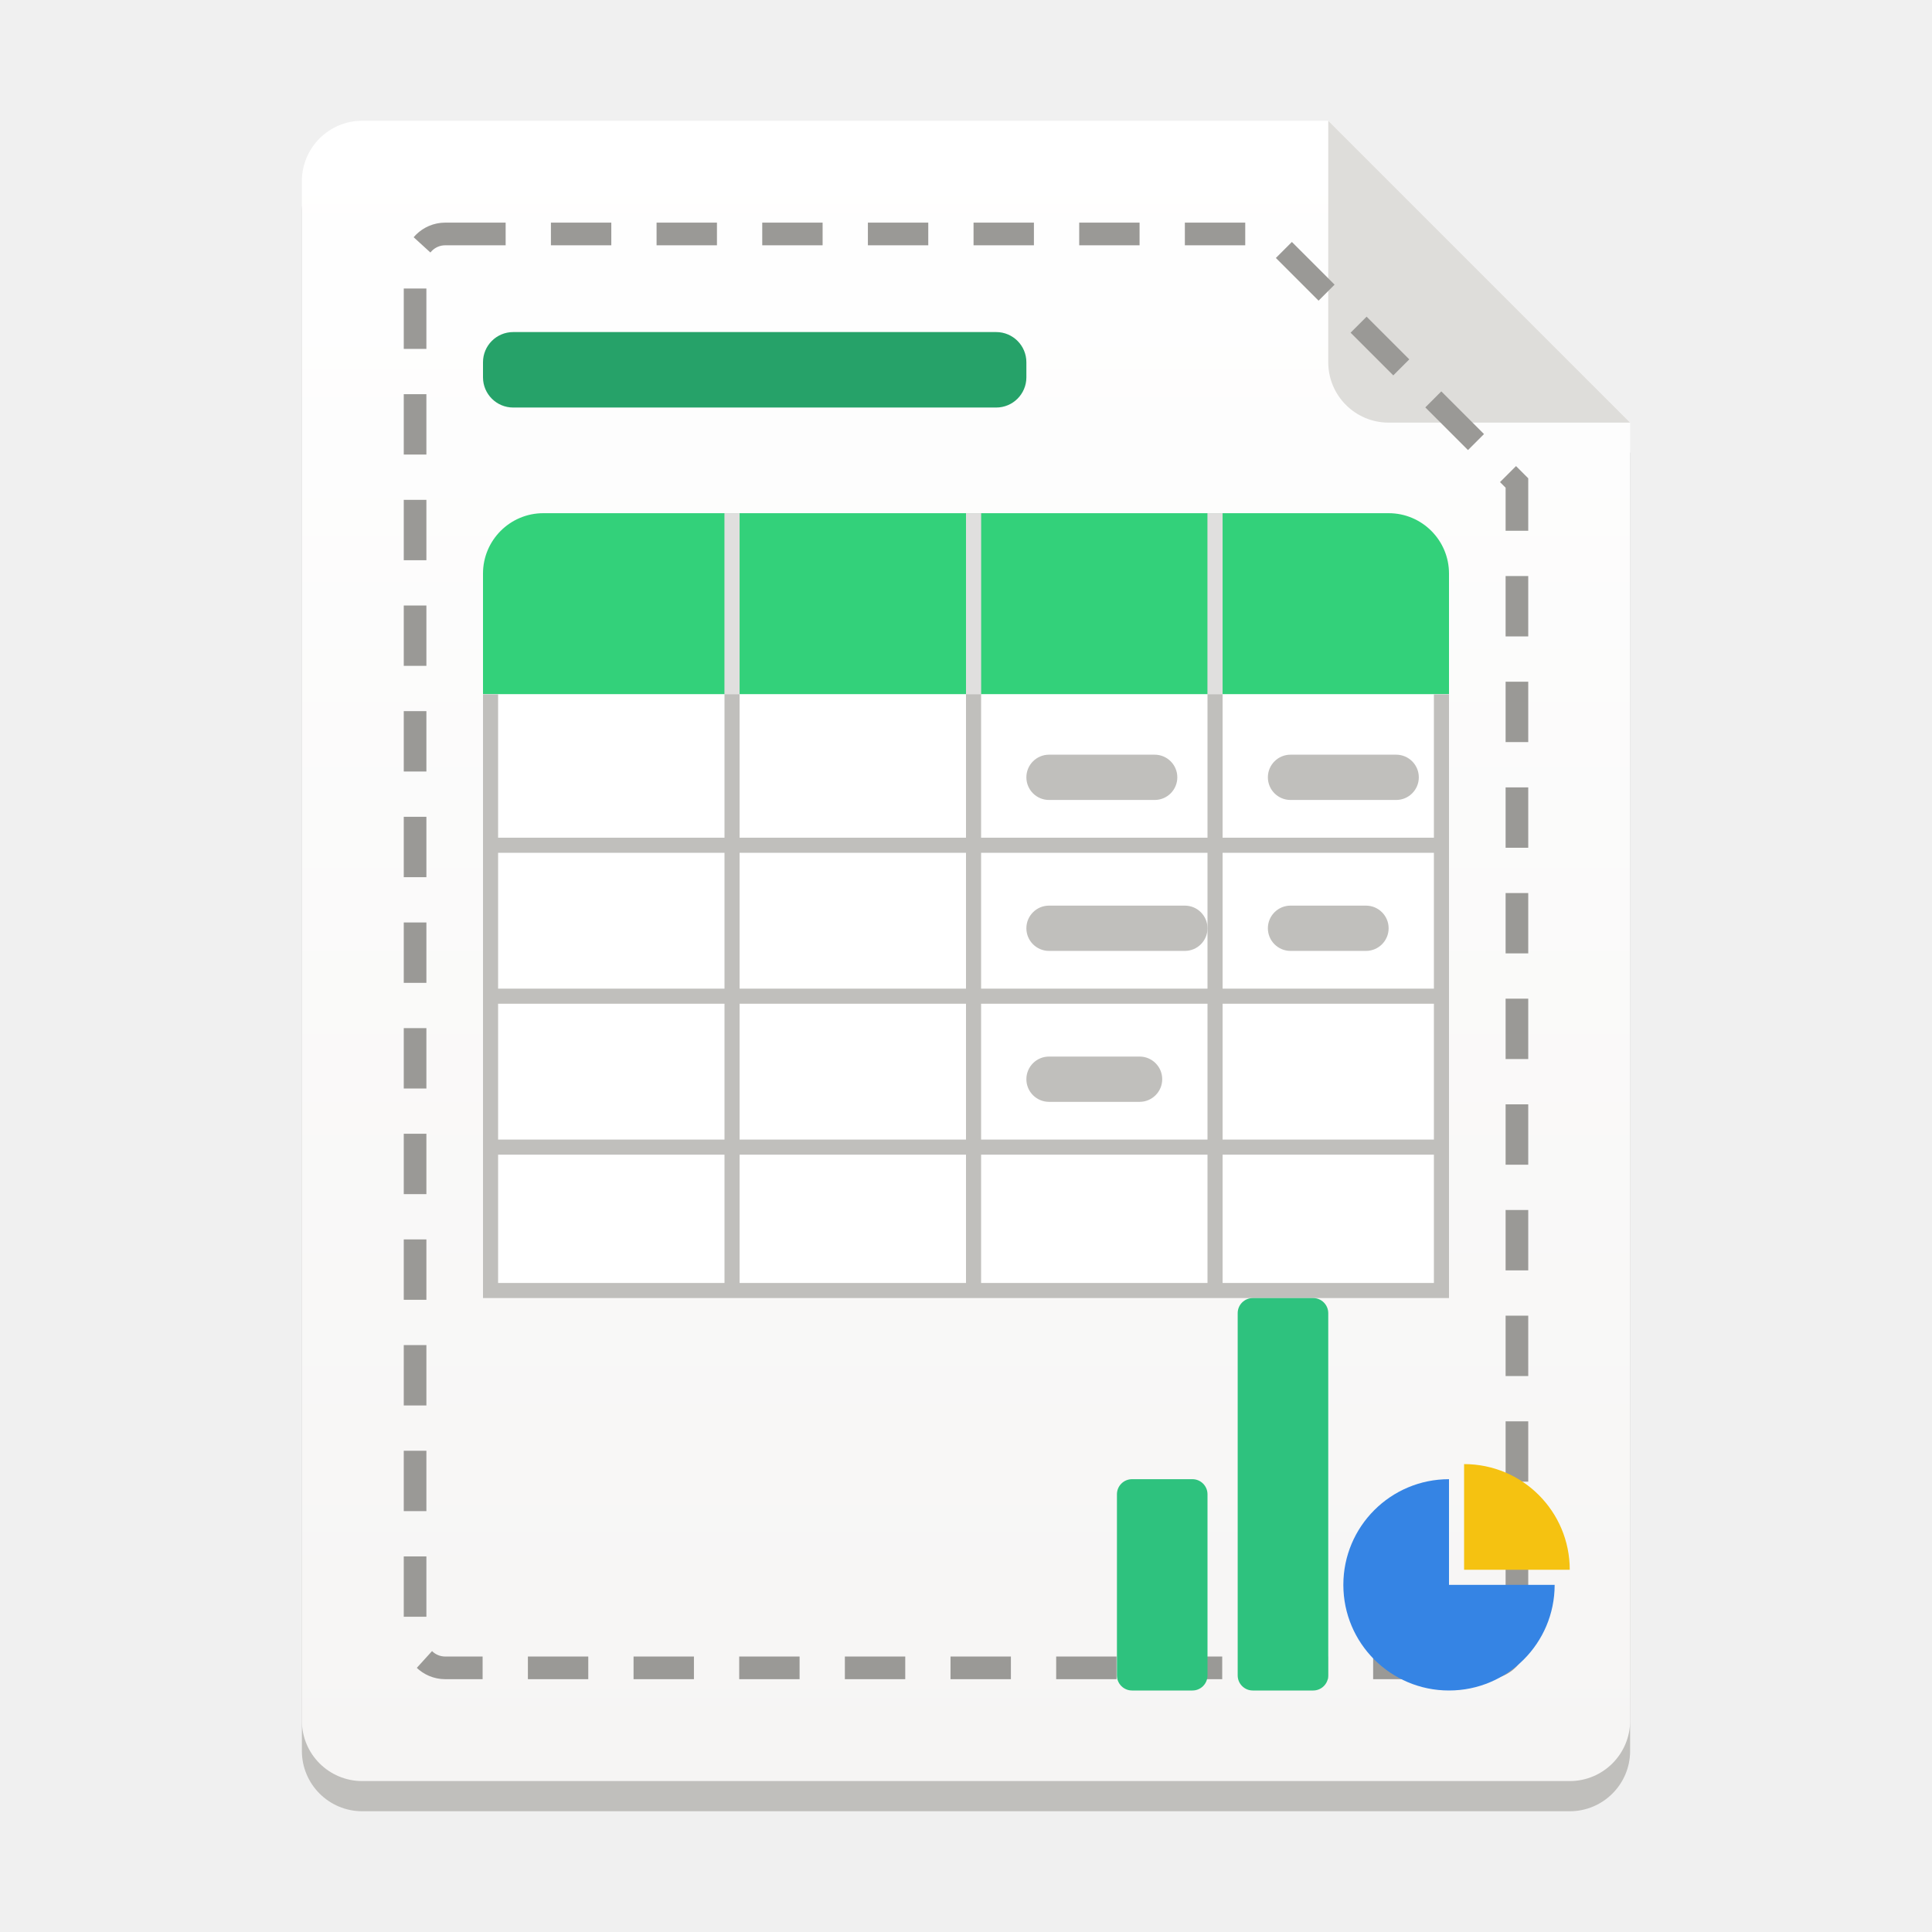
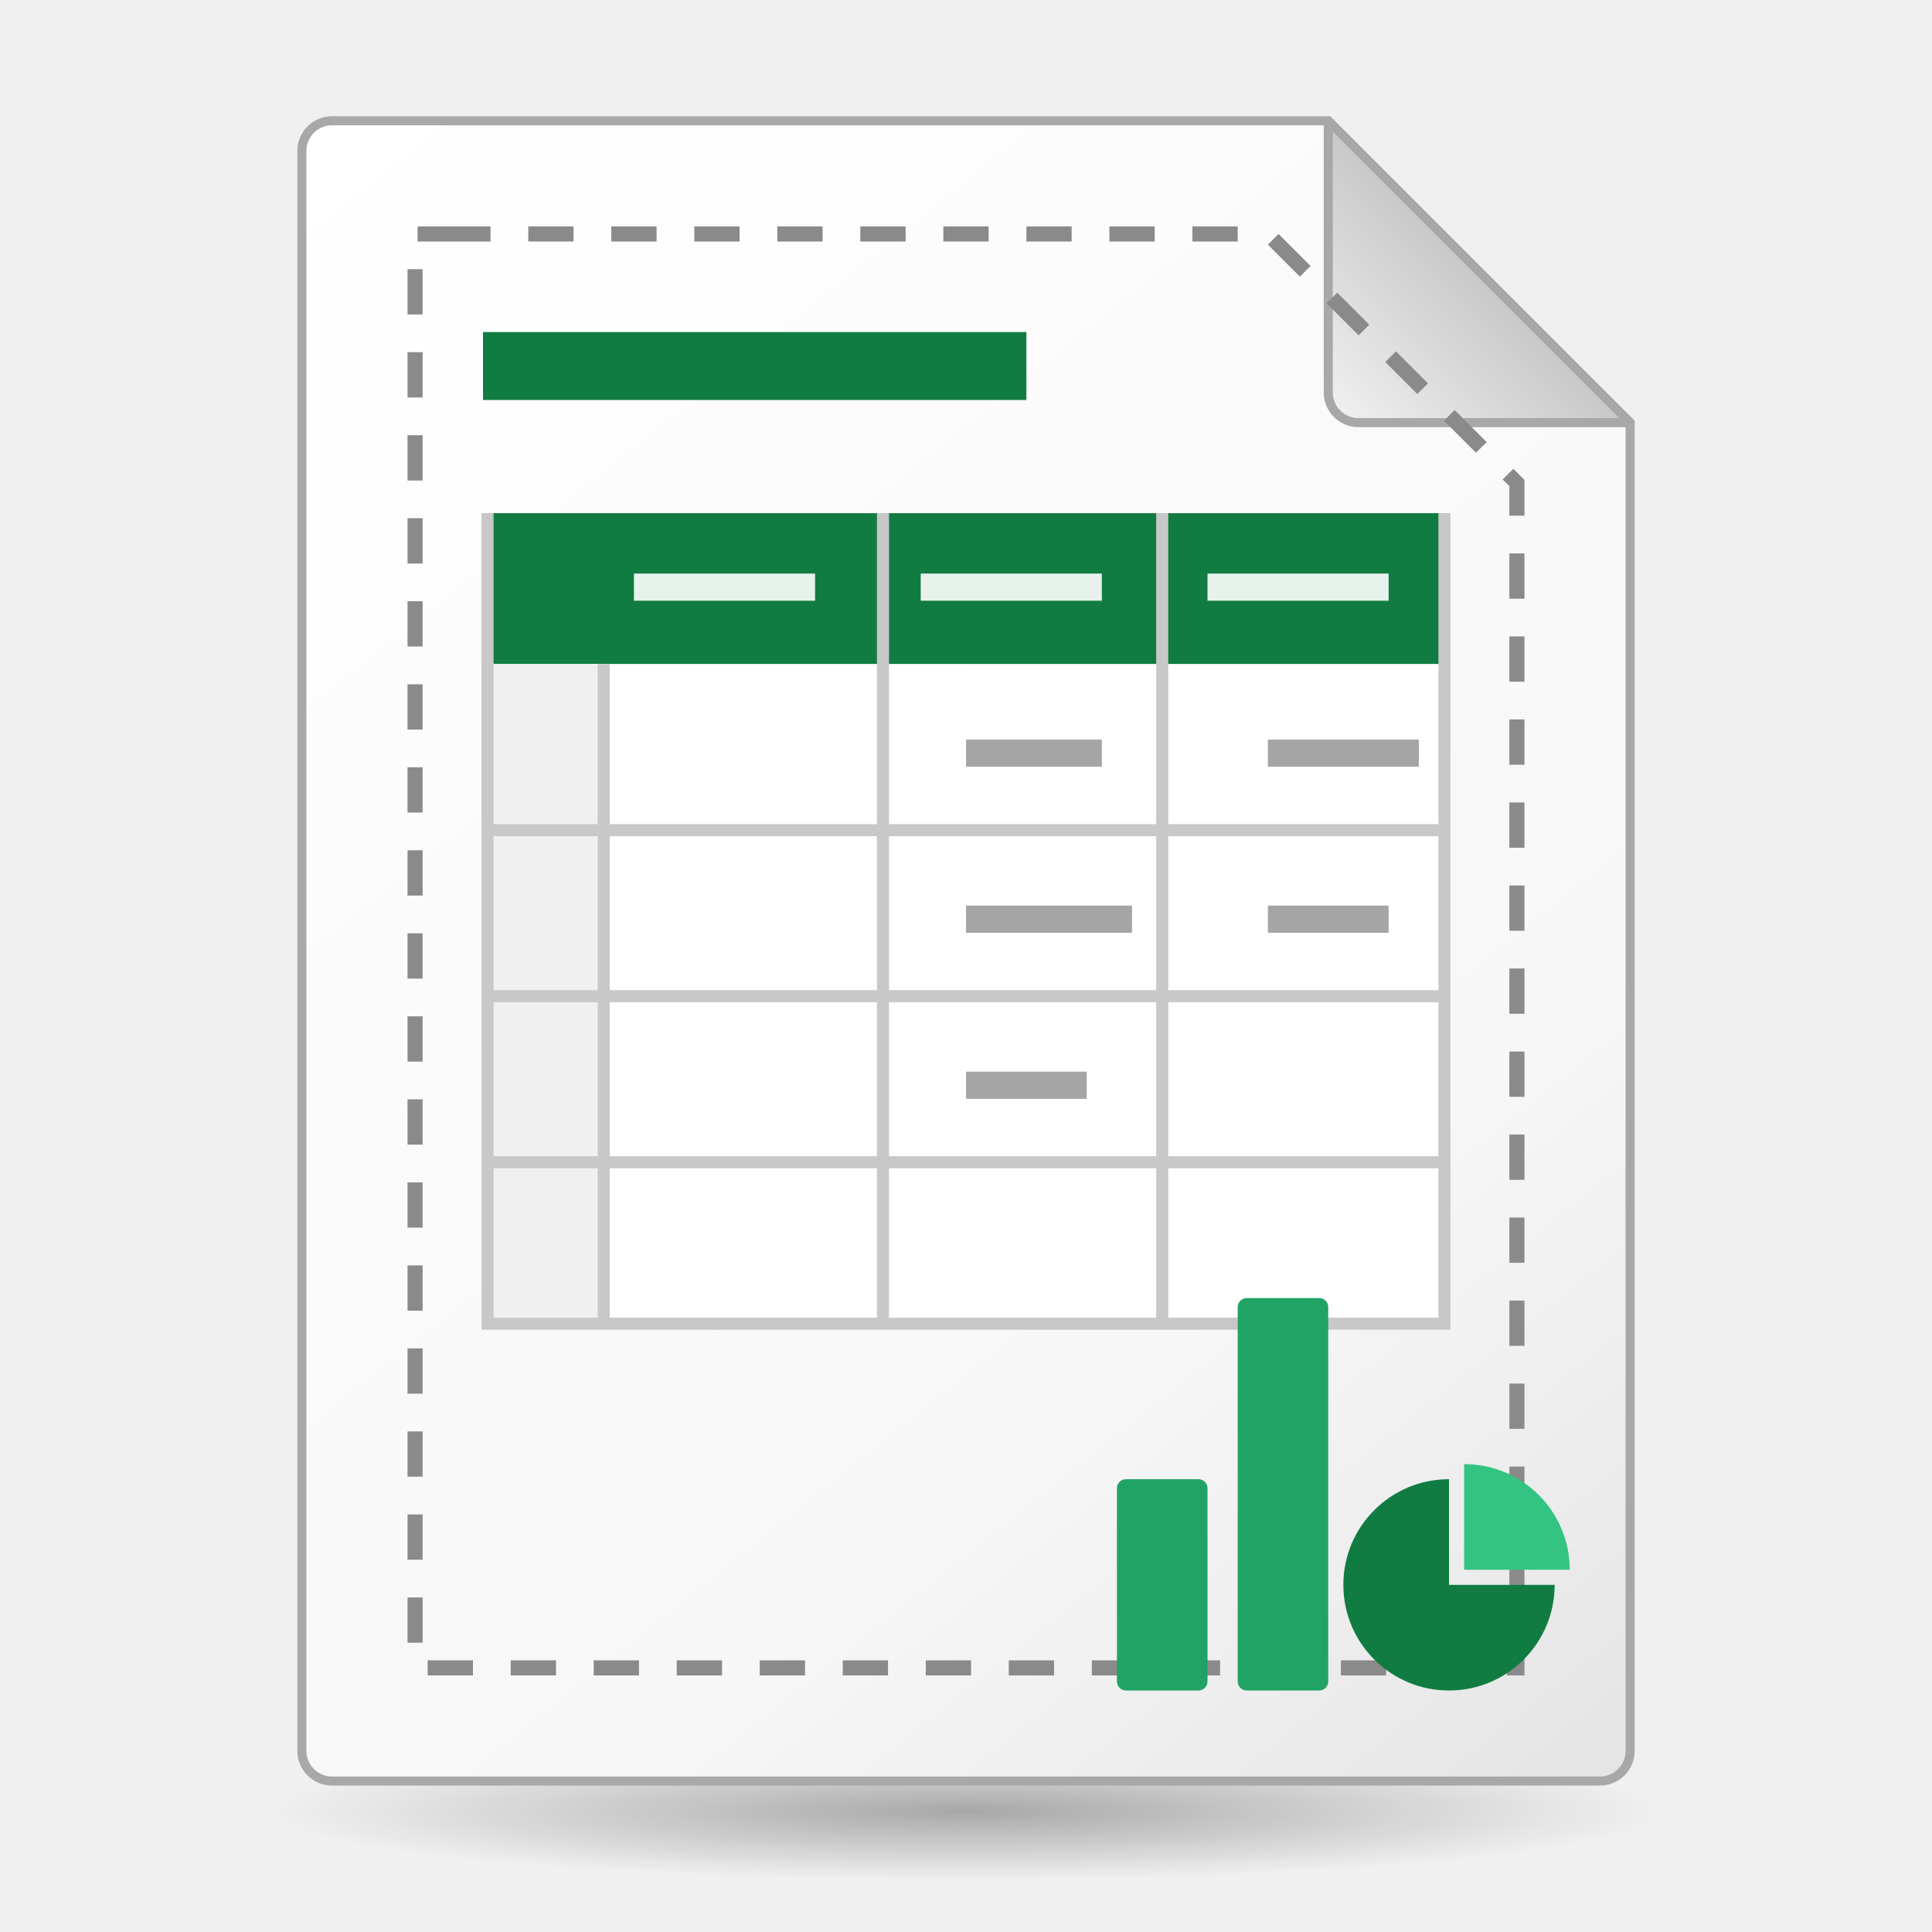
<svg xmlns="http://www.w3.org/2000/svg" width="128" height="128" viewBox="0 0 128 128">
  <defs>
-     <linearGradient id="paper" x1="0" y1="8" x2="0" y2="118" gradientUnits="userSpaceOnUse">
+     <linearGradient id="paper" x1="20" y1="8" x2="108" y2="118" gradientUnits="userSpaceOnUse">
      <stop offset="0" stop-color="#ffffff" />
-       <stop offset="1" stop-color="#f6f5f4" />
+       <stop offset="0.7" stop-color="#f7f7f7" />
+       <stop offset="1" stop-color="#e4e4e4" />
    </linearGradient>
+     <linearGradient id="fold" x1="88" y1="28" x2="98" y2="18" gradientUnits="userSpaceOnUse">
+       <stop offset="0" stop-color="#f2f2f2" />
+       <stop offset="1" stop-color="#c8c8c8" />
+     </linearGradient>
+     <radialGradient id="shadow" cx="64" cy="120" r="46" gradientTransform="matrix(1 0 0 0.1 0 108)" gradientUnits="userSpaceOnUse">
+       <stop offset="0" stop-color="#000000" stop-opacity="0.3" />
+       <stop offset="1" stop-color="#000000" stop-opacity="0" />
+     </radialGradient>
  </defs>
-   <path d="M24 8H88L108 28V114a4 4 0 0 1-4 4H24a4 4 0 0 1-4-4V12a4 4 0 0 1 4-4z" fill="#c0bfbc" transform="translate(0 2)" />
-   <path d="M24 8H88L108 28V114a4 4 0 0 1-4 4H24a4 4 0 0 1-4-4V12a4 4 0 0 1 4-4z" fill="url(#paper)" />
-   <path d="M88 8V24a4 4 0 0 0 4 4H108z" fill="#deddda" />
-   <path d="M29.5 15.5H84L100.5 32V108.5a2 2 0 0 1-2 2H29.5a2 2 0 0 1-2-2V17.5a2 2 0 0 1 2-2z" fill="none" stroke="#9a9996" stroke-width="1.5" stroke-dasharray="4 3" />
-   <path d="M36 34h56a4 4 0 0 1 4 4v8H32v-8a4 4 0 0 1 4-4z" fill="#33d17a" />
-   <rect x="32" y="46" width="64" height="40" fill="#ffffff" />
-   <path d="M32.5 46V85.5H95.5V46M32 56h64M32 66h64M32 76h64M48.5 34v52M64.5 34v52M80.5 34v52" fill="none" stroke="#c0bfbc" />
-   <path d="M48.5 34v12M64.5 34v12M80.5 34v12" stroke="#ffffff" stroke-opacity="0.5" />
-   <rect x="68" y="50" width="10" height="3" rx="1.5" fill="#c0bfbc" />
-   <rect x="68" y="60" width="12" height="3" rx="1.5" fill="#c0bfbc" />
-   <rect x="68" y="70" width="9" height="3" rx="1.5" fill="#c0bfbc" />
-   <rect x="84" y="50" width="10" height="3" rx="1.5" fill="#c0bfbc" />
-   <rect x="84" y="60" width="8" height="3" rx="1.5" fill="#c0bfbc" />
-   <rect x="32" y="22" width="36" height="5" rx="2" fill="#26a269" />
+   <ellipse cx="64" cy="120" rx="46" ry="5" fill="url(#shadow)" />
+   <path d="M22 8H88L108 28V116a2 2 0 0 1-2 2H22a2 2 0 0 1-2-2V10a2 2 0 0 1 2-2z" fill="url(#paper)" stroke="#a8a8a8" stroke-width="0.6" />
+   <path d="M88 8V26a2 2 0 0 0 2 2H108z" fill="url(#fold)" stroke="#a8a8a8" stroke-width="0.6" stroke-linejoin="round" />
+   <path d="M29.5 15.5H84L100.5 32V110.5H27.5V15.5z" fill="none" stroke="#8a8a8a" stroke-width="1" stroke-dasharray="3 2.5" />
+   <path d="M32 34h64v10H32z" fill="#107c41" />
+   <rect x="32" y="44" width="64" height="44" fill="#ffffff" />
+   <rect x="32" y="44" width="8" height="44" fill="#f0f0f0" />
+   <path d="M32.3 34V87.7H95.7V34M32 55h64M32 66h64M32 77h64M40 44v44M58.5 34v54M77 34v54" fill="none" stroke="#c8c8c8" stroke-width="0.8" />
+   <rect x="42" y="38" width="12" height="1.8" fill="#ffffff" fill-opacity="0.9" />
+   <rect x="61" y="38" width="12" height="1.8" fill="#ffffff" fill-opacity="0.9" />
+   <rect x="80" y="38" width="12" height="1.8" fill="#ffffff" fill-opacity="0.9" />
+   <rect x="64" y="49" width="9" height="1.8" fill="#5c5c5c" fill-opacity="0.55" />
+   <rect x="64" y="60" width="11" height="1.8" fill="#5c5c5c" fill-opacity="0.55" />
+   <rect x="64" y="71" width="8" height="1.8" fill="#5c5c5c" fill-opacity="0.55" />
+   <rect x="84" y="49" width="10" height="1.8" fill="#5c5c5c" fill-opacity="0.55" />
+   <rect x="84" y="60" width="8" height="1.8" fill="#5c5c5c" fill-opacity="0.55" />
+   <rect x="32" y="22" width="36" height="4.5" fill="#107c41" />
  <g transform="translate(72 82) scale(2)">
-     <rect fill="#2ec27e" x="1" y="8" width="3" height="7" rx="0.5" />
-     <rect fill="#2ec27e" x="5" y="2" width="3" height="13" rx="0.5" />
-     <path fill="#3584e4" d="M12 11.5V8a3.5 3.5 0 1 0 3.5 3.5z" />
-     <path fill="#f5c211" d="M12.5 11V7.5a3.5 3.5 0 0 1 3.5 3.5z" />
+     <rect fill="#21a366" x="1" y="8" width="3" height="7" rx="0.3" />
+     <rect fill="#21a366" x="5" y="2" width="3" height="13" rx="0.3" />
+     <path fill="#107c41" d="M12 11.5V8a3.5 3.5 0 1 0 3.5 3.5z" />
+     <path fill="#33c481" d="M12.5 11V7.5a3.5 3.5 0 0 1 3.5 3.5z" />
  </g>
</svg>
